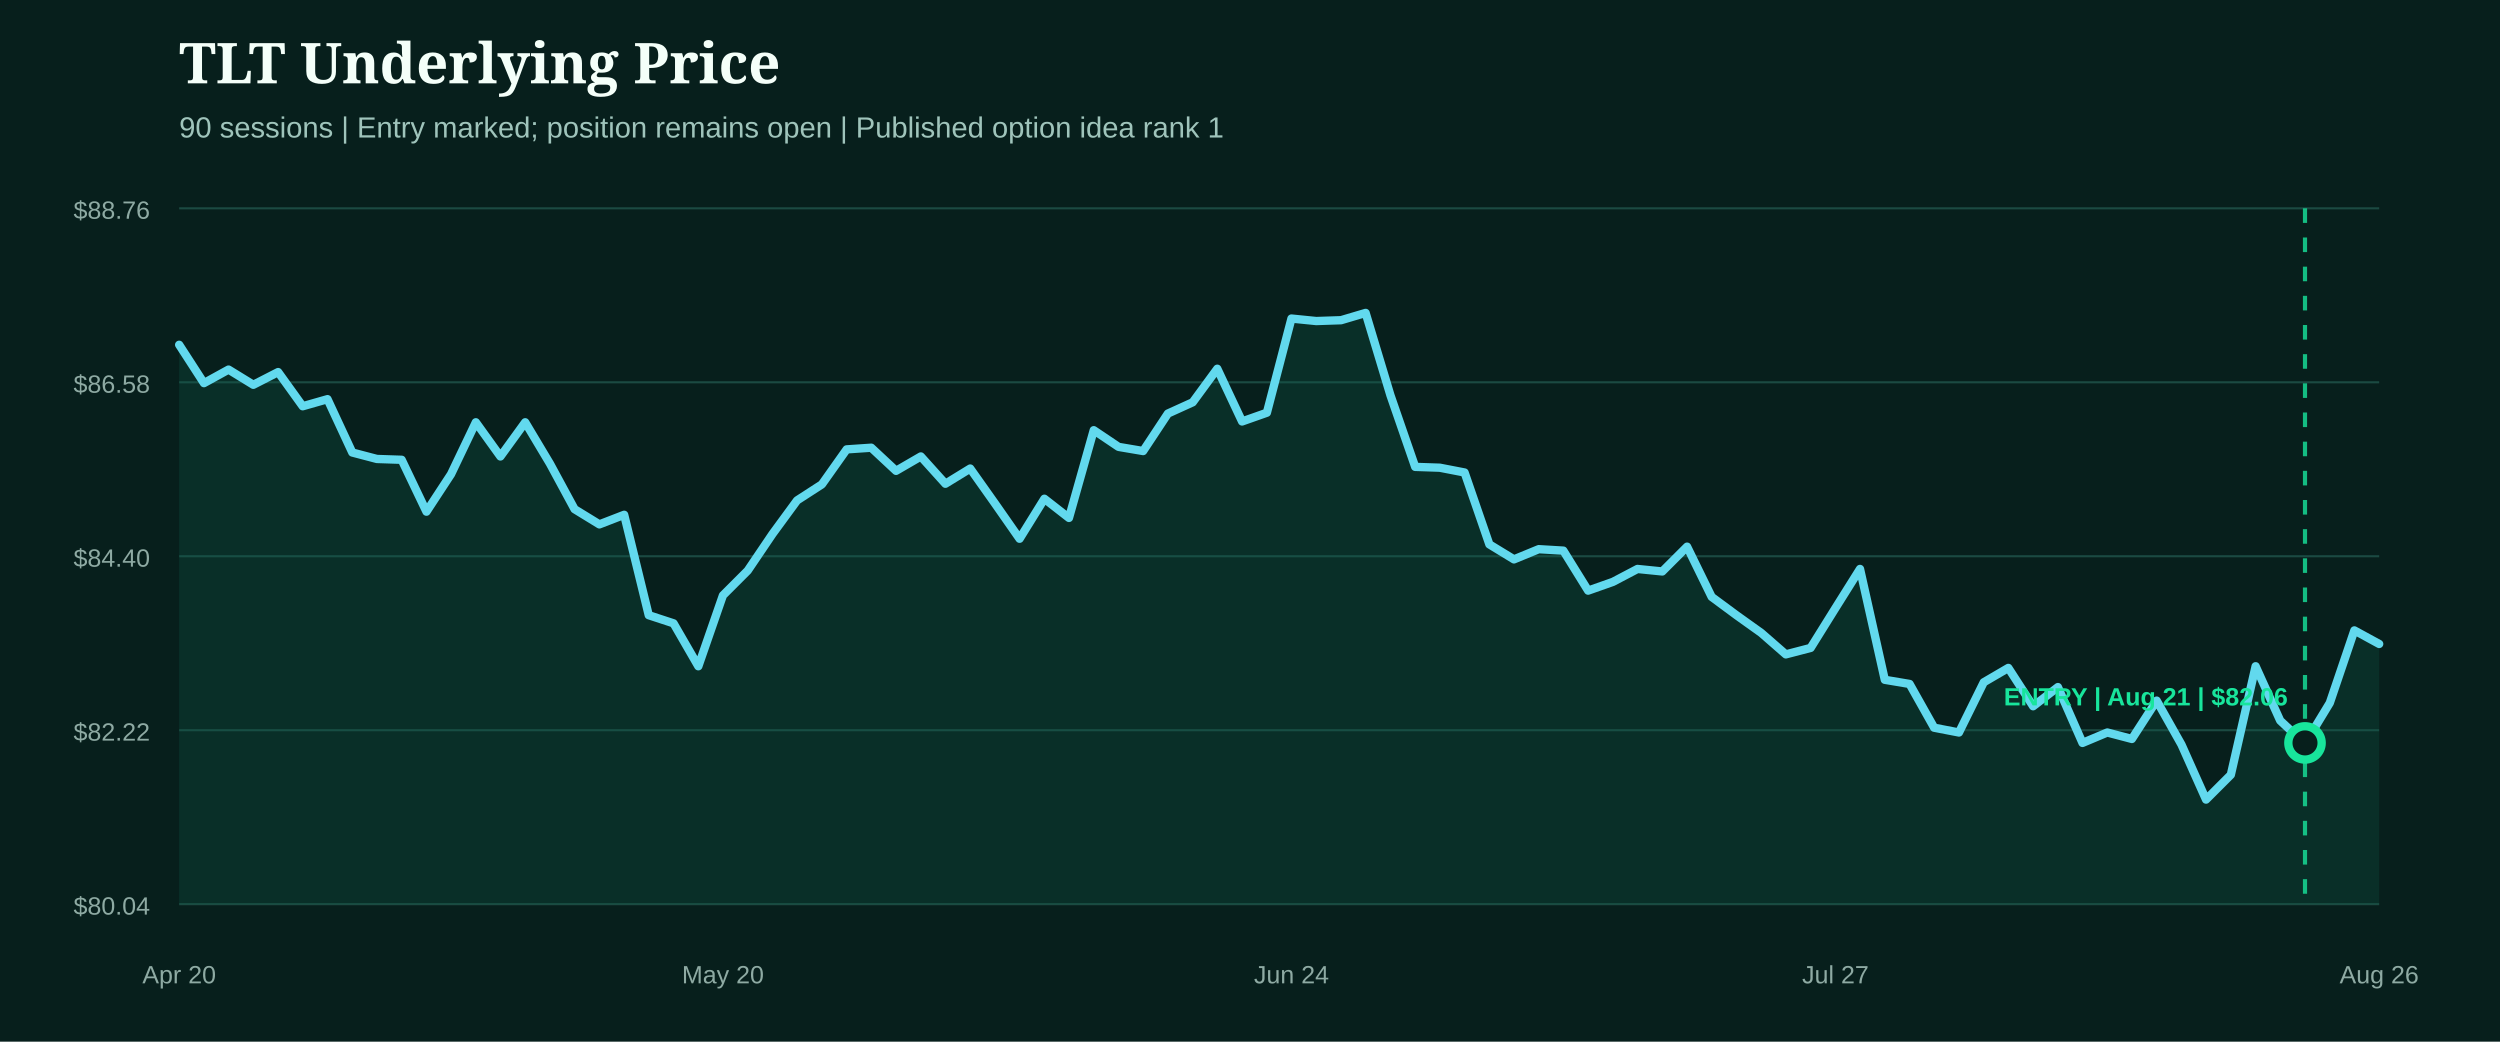
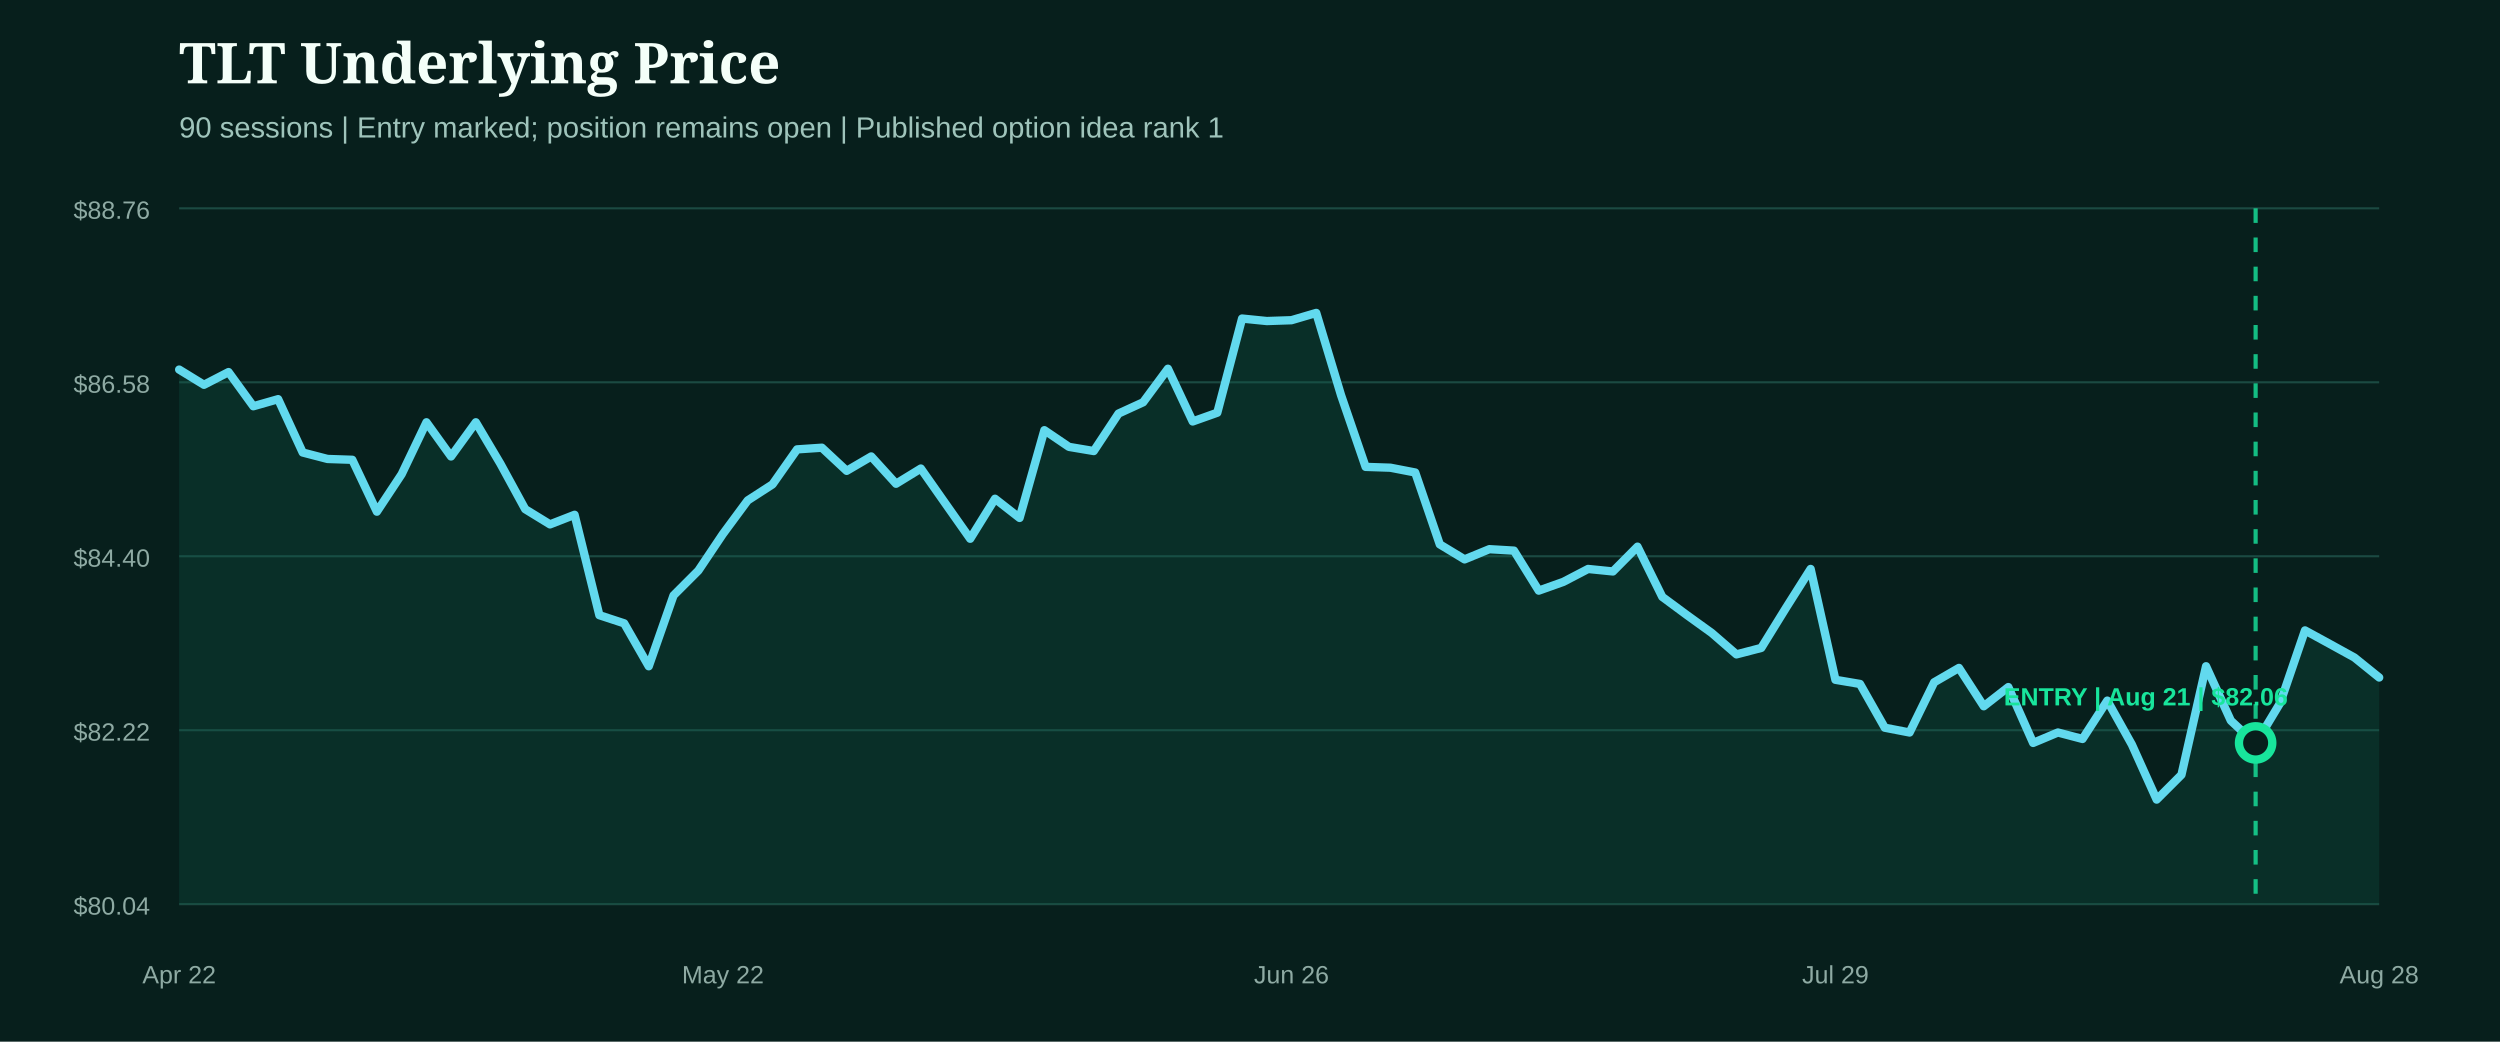
<svg xmlns="http://www.w3.org/2000/svg" width="1200" height="500" viewBox="0 0 1200 500" role="img" aria-label="TLT underlying price from entry">
  <rect width="1200" height="500" fill="#071f1c" />
  <style>.head{fill:#f4fff9;font:800 27px Georgia,serif}.sub{fill:#9fc4bb;font:14px Arial,sans-serif}.axis{fill:#8eaaa3;font:12px Arial,sans-serif}.marker{font:800 12px Arial,sans-serif}</style>
  <text x="86" y="40" class="head">TLT Underlying Price</text>
  <text x="86" y="66" class="sub">90 sessions | Entry marked; position remains open | Published option idea rank 1</text>
  <line x1="86" x2="1142" y1="100.0" y2="100.0" stroke="#1b4a42" stroke-width="1" />
  <text x="72" y="105.0" text-anchor="end" class="axis">$88.76</text>
  <line x1="86" x2="1142" y1="183.5" y2="183.5" stroke="#1b4a42" stroke-width="1" />
  <text x="72" y="188.5" text-anchor="end" class="axis">$86.58</text>
  <line x1="86" x2="1142" y1="267.0" y2="267.0" stroke="#1b4a42" stroke-width="1" />
  <text x="72" y="272.0" text-anchor="end" class="axis">$84.40</text>
  <line x1="86" x2="1142" y1="350.5" y2="350.5" stroke="#1b4a42" stroke-width="1" />
  <text x="72" y="355.5" text-anchor="end" class="axis">$82.22</text>
  <line x1="86" x2="1142" y1="434.0" y2="434.0" stroke="#1b4a42" stroke-width="1" />
  <text x="72" y="439.0" text-anchor="end" class="axis">$80.04</text>
-   <path d="M86.0,165.5 L97.9,183.9 L109.7,177.4 L121.6,184.7 L133.5,178.6 L145.3,195.0 L157.2,191.6 L169.1,217.2 L180.9,220.3 L192.8,220.7 L204.7,245.6 L216.5,227.6 L228.4,202.7 L240.2,219.1 L252.1,202.7 L264.0,222.6 L275.8,244.4 L287.7,251.7 L299.6,247.1 L311.4,295.3 L323.3,299.2 L335.2,319.8 L347.0,285.8 L358.9,273.9 L370.8,256.3 L382.6,240.2 L394.5,232.5 L406.4,215.7 L418.2,214.9 L430.1,226.0 L442.0,219.1 L453.8,232.2 L465.7,224.9 L477.6,241.7 L489.4,258.6 L501.3,239.4 L513.1,248.6 L525.0,206.5 L536.9,214.5 L548.7,216.5 L560.6,198.5 L572.5,193.1 L584.3,177.0 L596.2,202.3 L608.1,198.1 L619.9,152.9 L631.8,154.1 L643.7,153.7 L655.5,150.2 L667.4,189.7 L679.3,224.1 L691.1,224.5 L703.0,226.8 L714.9,261.3 L726.7,268.5 L738.6,263.6 L750.4,264.3 L762.3,283.5 L774.2,279.3 L786.0,273.1 L797.9,274.3 L809.8,262.4 L821.6,286.5 L833.5,295.3 L845.4,303.8 L857.2,314.1 L869.1,311.0 L881.0,291.9 L892.8,273.1 L904.7,326.3 L916.6,328.3 L928.4,349.3 L940.3,351.6 L952.2,327.5 L964.0,320.6 L975.9,339.0 L987.8,329.8 L999.6,356.6 L1011.5,351.6 L1023.3,354.7 L1035.2,336.3 L1047.1,357.4 L1058.9,383.8 L1070.8,371.9 L1082.7,319.8 L1094.5,345.9 L1106.4,357.0 L1118.3,337.4 L1130.1,302.6 L1142.0,309.1 L1142.0,434.0 L86.0,434.0 Z" fill="#0f5949" opacity="0.28" />
-   <path d="M86.0,165.5 L97.9,183.9 L109.7,177.4 L121.6,184.7 L133.5,178.6 L145.3,195.0 L157.2,191.6 L169.1,217.2 L180.9,220.3 L192.8,220.7 L204.7,245.6 L216.5,227.6 L228.4,202.7 L240.2,219.1 L252.1,202.7 L264.0,222.6 L275.8,244.4 L287.7,251.7 L299.6,247.1 L311.4,295.3 L323.3,299.2 L335.2,319.8 L347.0,285.8 L358.9,273.9 L370.8,256.3 L382.6,240.2 L394.5,232.5 L406.4,215.7 L418.2,214.9 L430.1,226.0 L442.0,219.1 L453.8,232.2 L465.7,224.9 L477.6,241.7 L489.4,258.6 L501.3,239.4 L513.1,248.6 L525.0,206.5 L536.9,214.5 L548.7,216.5 L560.6,198.5 L572.5,193.1 L584.3,177.0 L596.2,202.3 L608.1,198.1 L619.9,152.9 L631.8,154.1 L643.7,153.7 L655.5,150.2 L667.4,189.7 L679.3,224.1 L691.1,224.5 L703.0,226.8 L714.9,261.3 L726.7,268.5 L738.6,263.6 L750.4,264.3 L762.3,283.5 L774.2,279.3 L786.0,273.1 L797.9,274.3 L809.8,262.4 L821.6,286.5 L833.5,295.3 L845.4,303.8 L857.2,314.1 L869.1,311.0 L881.0,291.9 L892.8,273.1 L904.7,326.3 L916.6,328.3 L928.4,349.3 L940.3,351.6 L952.2,327.5 L964.0,320.6 L975.9,339.0 L987.8,329.8 L999.6,356.6 L1011.5,351.6 L1023.3,354.7 L1035.2,336.3 L1047.1,357.4 L1058.9,383.8 L1070.8,371.9 L1082.7,319.8 L1094.5,345.9 L1106.4,357.0 L1118.3,337.4 L1130.1,302.6 L1142.0,309.1" fill="none" stroke="#62d9ee" stroke-width="4" stroke-linecap="round" stroke-linejoin="round" />
+   <path d="M86.0,177.4 L97.9,184.7 L109.7,178.6 L121.6,195.0 L133.5,191.6 L145.3,217.2 L157.2,220.3 L169.1,220.7 L180.9,245.6 L192.8,227.6 L204.7,202.7 L216.5,219.1 L228.4,202.7 L240.2,222.6 L252.1,244.4 L264.0,251.7 L275.8,247.1 L287.7,295.3 L299.6,299.2 L311.4,319.8 L323.3,285.8 L335.2,273.9 L347.0,256.3 L358.9,240.2 L370.8,232.5 L382.6,215.7 L394.5,214.9 L406.4,226.0 L418.2,219.1 L430.1,232.2 L442.0,224.9 L453.8,241.7 L465.7,258.6 L477.6,239.4 L489.4,248.6 L501.3,206.5 L513.1,214.5 L525.0,216.5 L536.9,198.5 L548.7,193.1 L560.6,177.0 L572.5,202.3 L584.3,198.1 L596.2,152.9 L608.1,154.1 L619.9,153.7 L631.8,150.2 L643.7,189.7 L655.5,224.1 L667.4,224.5 L679.3,226.8 L691.1,261.3 L703.0,268.5 L714.9,263.6 L726.7,264.3 L738.6,283.5 L750.4,279.3 L762.3,273.1 L774.2,274.3 L786.0,262.4 L797.9,286.5 L809.8,295.3 L821.6,303.8 L833.5,314.1 L845.4,311.0 L857.2,291.9 L869.1,273.1 L881.0,326.3 L892.8,328.3 L904.7,349.3 L916.6,351.6 L928.4,327.5 L940.3,320.6 L952.2,339.0 L964.0,329.8 L975.9,356.6 L987.8,351.6 L999.6,354.7 L1011.5,336.3 L1023.3,357.4 L1035.2,383.8 L1047.1,371.9 L1058.9,319.8 L1070.8,345.9 L1082.7,357.0 L1094.5,337.4 L1106.4,302.6 L1118.3,309.1 L1130.1,315.6 L1142.0,325.2 L1142.0,434.0 L86.0,434.0 Z" fill="#0f5949" opacity="0.28" />
+   <path d="M86.0,177.4 L97.9,184.7 L109.7,178.6 L121.6,195.0 L133.5,191.6 L145.3,217.2 L157.2,220.3 L169.1,220.7 L180.9,245.6 L192.8,227.6 L204.7,202.7 L216.5,219.1 L228.4,202.7 L240.2,222.6 L252.1,244.4 L264.0,251.7 L275.8,247.1 L287.7,295.3 L299.6,299.2 L311.4,319.8 L323.3,285.8 L335.2,273.9 L347.0,256.3 L358.9,240.2 L370.8,232.5 L382.6,215.7 L394.5,214.9 L406.4,226.0 L418.2,219.1 L430.1,232.2 L442.0,224.9 L453.8,241.7 L465.7,258.6 L477.6,239.4 L489.4,248.6 L501.3,206.5 L513.1,214.5 L525.0,216.5 L536.9,198.5 L548.7,193.1 L560.6,177.0 L572.5,202.3 L584.3,198.1 L596.2,152.9 L608.1,154.1 L619.9,153.7 L631.8,150.2 L643.7,189.7 L655.5,224.1 L667.4,224.5 L679.3,226.8 L691.1,261.3 L703.0,268.5 L714.9,263.6 L726.7,264.3 L738.6,283.5 L750.4,279.3 L762.3,273.1 L774.2,274.3 L786.0,262.4 L797.9,286.5 L809.8,295.3 L821.6,303.8 L833.5,314.1 L845.4,311.0 L857.2,291.9 L869.1,273.1 L881.0,326.3 L892.8,328.3 L904.7,349.3 L916.6,351.6 L928.4,327.5 L940.3,320.6 L952.2,339.0 L964.0,329.8 L975.9,356.6 L987.8,351.6 L999.6,354.7 L1011.5,336.3 L1023.3,357.4 L1035.2,383.8 L1047.1,371.9 L1058.9,319.8 L1070.8,345.9 L1082.7,357.0 L1094.5,337.4 L1106.4,302.6 L1118.3,309.1 L1130.1,315.6 L1142.0,325.2" fill="none" stroke="#62d9ee" stroke-width="4" stroke-linecap="round" stroke-linejoin="round" />
  <g>
-     <line x1="1106.4" x2="1106.4" y1="100" y2="434" stroke="#18e59c" stroke-width="2" stroke-dasharray="7 7" opacity="0.8" />
-     <circle cx="1106.4" cy="356.6" r="8" fill="#071f1c" stroke="#18e59c" stroke-width="4" />
+     <line x1="1082.7" x2="1082.7" y1="100" y2="434" stroke="#18e59c" stroke-width="2" stroke-dasharray="7 7" opacity="0.8" />
+     <circle cx="1082.7" cy="356.6" r="8" fill="#071f1c" stroke="#18e59c" stroke-width="4" />
    <text x="1030.0" y="338.6" text-anchor="middle" class="marker" fill="#18e59c">ENTRY | Aug 21 | $82.06</text>
  </g>
-   <text x="86.0" y="472" text-anchor="middle" class="axis">Apr 20</text>
-   <text x="347.0" y="472" text-anchor="middle" class="axis">May 20</text>
-   <text x="619.9" y="472" text-anchor="middle" class="axis">Jun 24</text>
-   <text x="881.0" y="472" text-anchor="middle" class="axis">Jul 27</text>
-   <text x="1142.0" y="472" text-anchor="middle" class="axis">Aug 26</text>
+   <text x="86.0" y="472" text-anchor="middle" class="axis">Apr 22</text>
+   <text x="347.0" y="472" text-anchor="middle" class="axis">May 22</text>
+   <text x="619.9" y="472" text-anchor="middle" class="axis">Jun 26</text>
+   <text x="881.0" y="472" text-anchor="middle" class="axis">Jul 29</text>
+   <text x="1142.0" y="472" text-anchor="middle" class="axis">Aug 28</text>
</svg>
